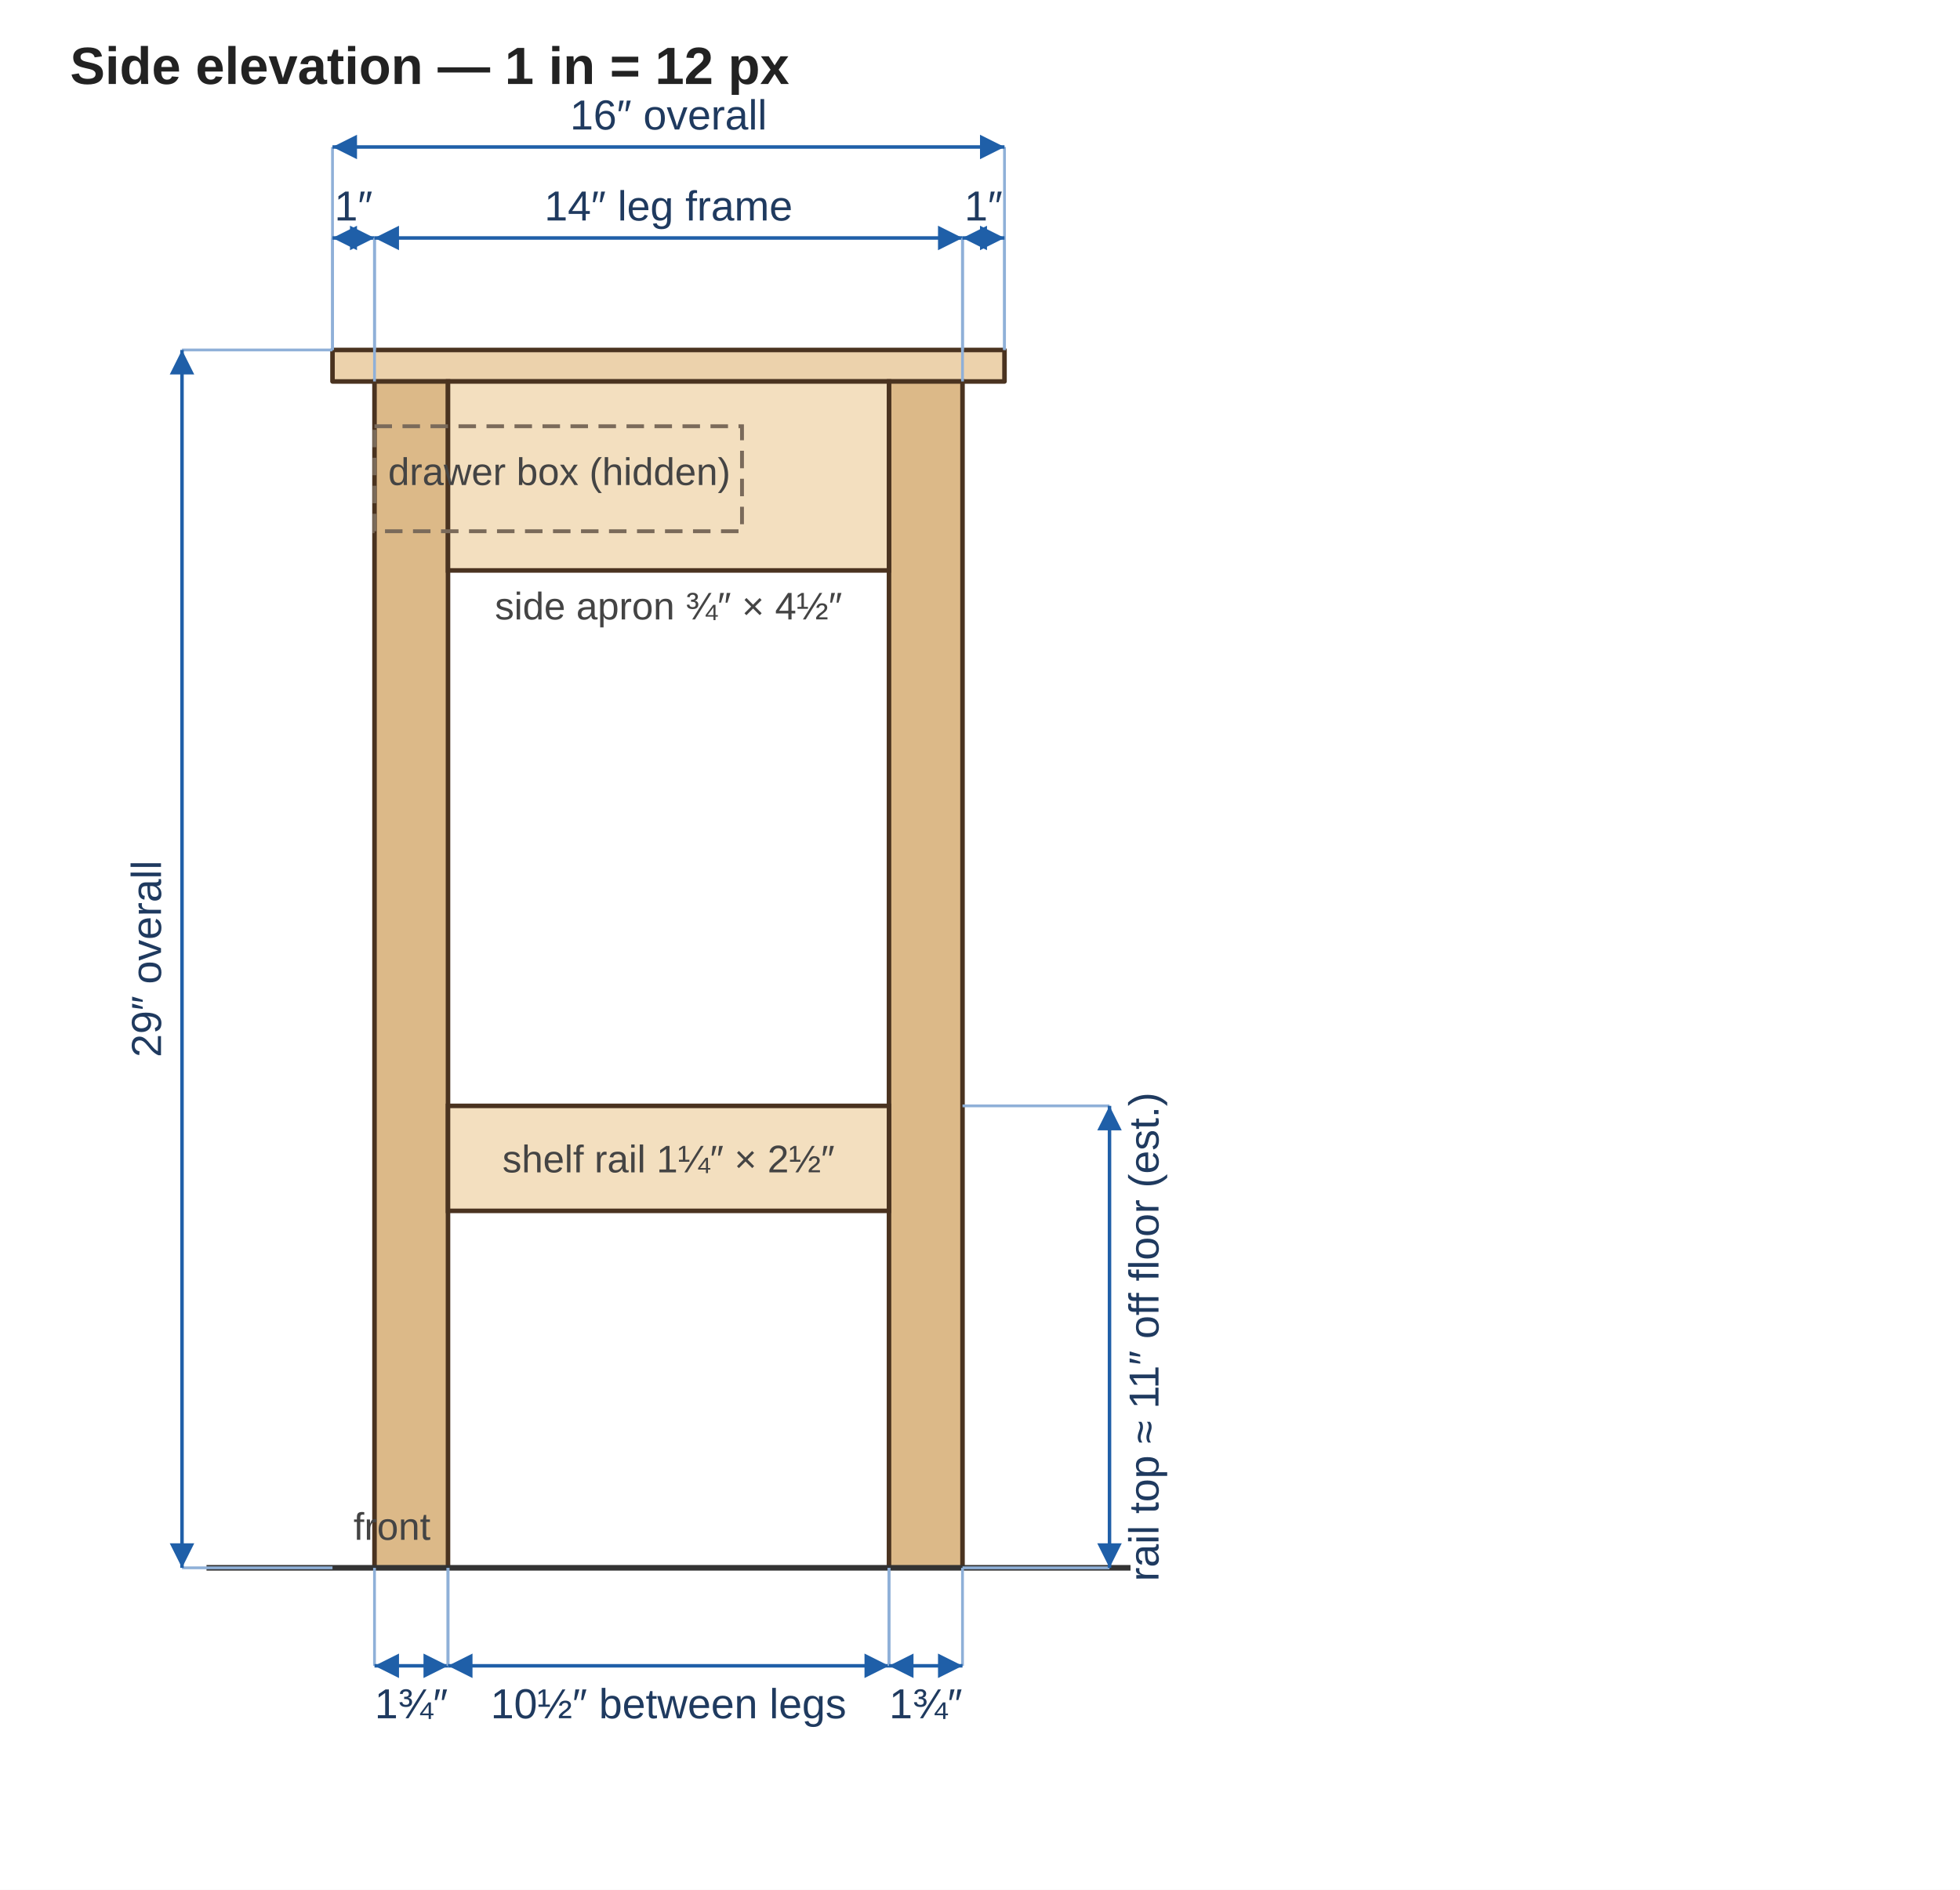
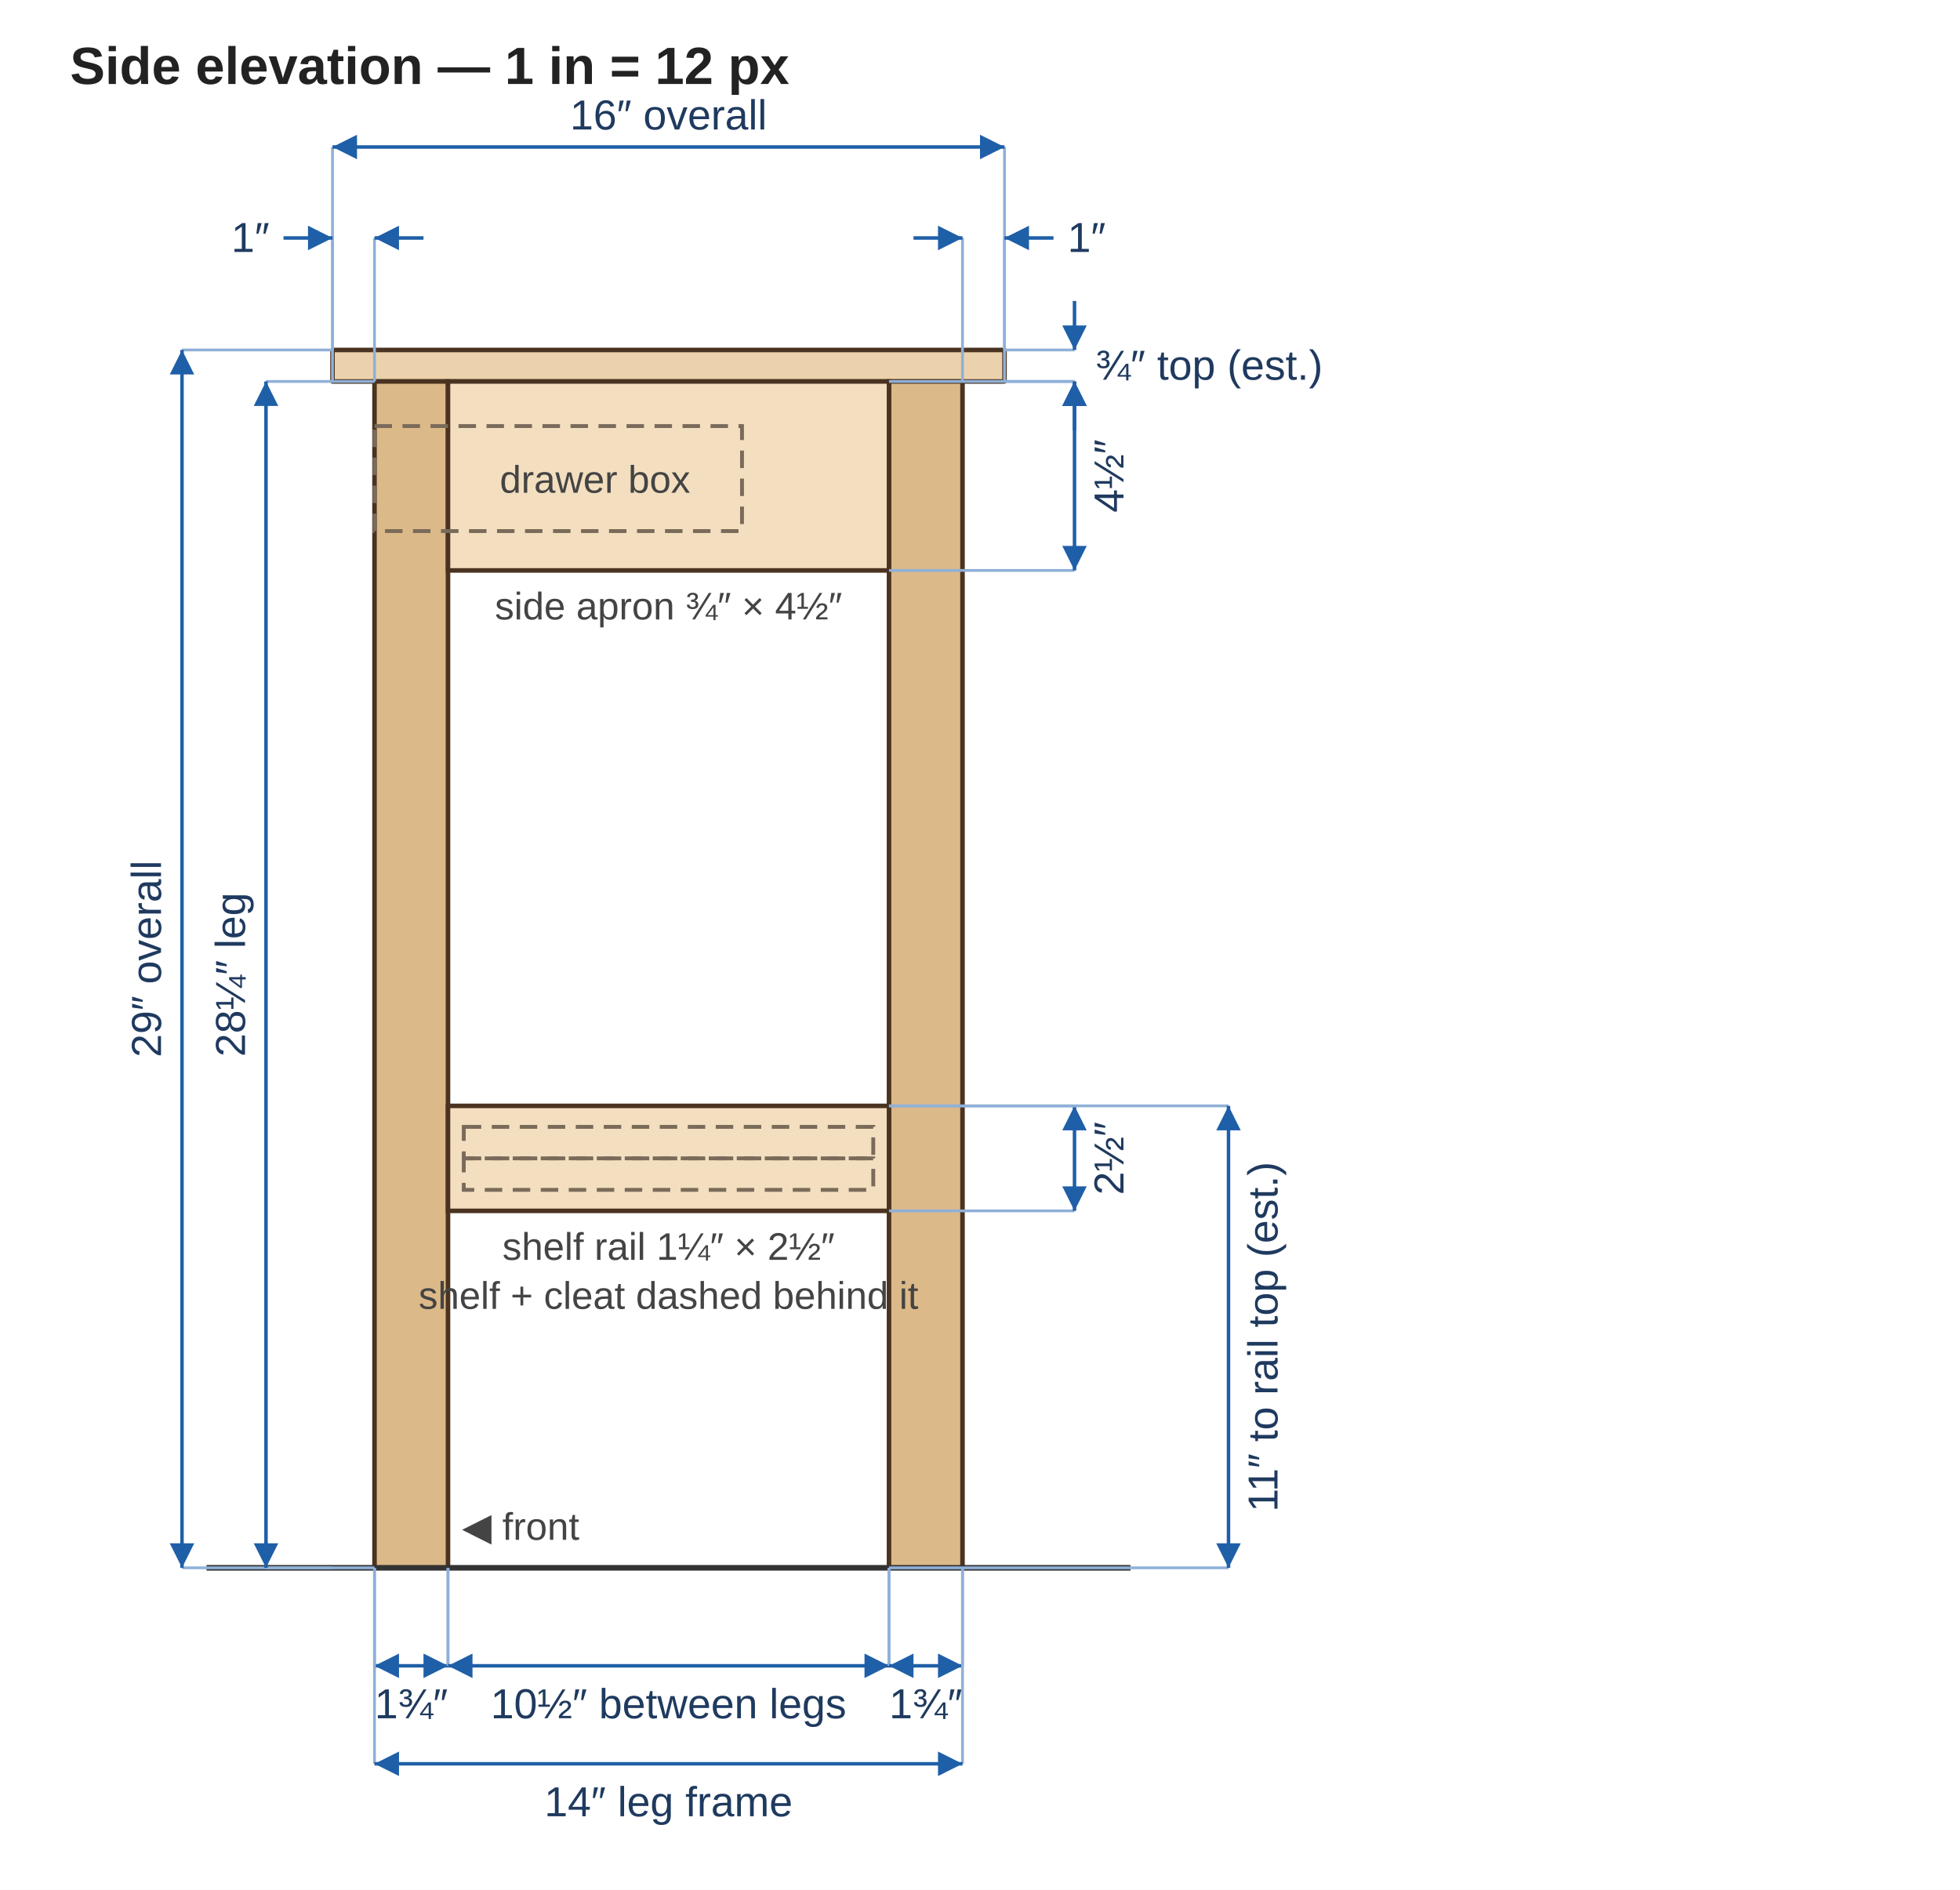
<svg xmlns="http://www.w3.org/2000/svg" viewBox="0 0 560 540" width="560" height="540" role="img" aria-label="Modern Craftsman console, side elevation">
  <style>
  .bg{fill:#fff}
  .wood{fill:#ecd2ac;stroke:#4a3320;stroke-width:1.3;stroke-linejoin:round}
  .leg{fill:#dcb988;stroke:#4a3320;stroke-width:1.3}
  .face{fill:#f3dfbf;stroke:#4a3320;stroke-width:1.3}
  .pull{fill:#5a3b26;stroke:#2b1a0f;stroke-width:1}
  .shelf{fill:#e6c79c;stroke:#4a3320;stroke-width:1.3}
  .hid{fill:none;stroke:#7a6a5a;stroke-width:1.1;stroke-dasharray:5 3}
  .spacer{fill:#cfc3b4;stroke:#6b5b4b;stroke-width:1}
  .floor{stroke:#333;stroke-width:1.6}
  .dim{stroke:#1f5fa8;stroke-width:1;fill:none}
  .ext{stroke:#8fb0d8;stroke-width:.8}
  .t{font:12px 'Helvetica Neue',Arial,sans-serif;fill:#1f3a5f}
  .n{font:11px 'Helvetica Neue',Arial,sans-serif;fill:#444}
  .h{font:600 15px 'Helvetica Neue',Arial,sans-serif;fill:#222}
</style>
  <defs>
    <marker id="a" viewBox="0 0 8 8" refX="8" refY="4" markerWidth="7" markerHeight="7" orient="auto-start-reverse">
      <path d="M0,0 L8,4 L0,8 z" fill="#1f5fa8" />
    </marker>
  </defs>
  <rect class="bg" width="560" height="540" />
  <text class="h" x="20.0" y="24.0" text-anchor="start">Side elevation — 1 in = 12 px</text>
  <rect class="wood" x="95.00" y="100.00" width="192.00" height="9.00" />
  <rect class="leg" x="107.00" y="109.00" width="21.00" height="339.00" />
  <rect class="leg" x="254.00" y="109.00" width="21.00" height="339.00" />
  <rect class="face" x="128.00" y="109.00" width="126.00" height="54.00" />
  <rect class="face" x="128.00" y="316.00" width="126.00" height="30.00" />
-   <rect class="hid" x="107.0" y="121.8" width="105.0" height="30.0" />
-   <text class="n" x="159.8" y="138.6" text-anchor="middle">drawer box (hidden)</text>
+   <rect class="hid" x="132.50" y="322.00" width="117.00" height="9.00" />
+   <rect class="hid" x="132.50" y="331.00" width="117.00" height="9.00" />
+   <rect class="hid" x="107.00" y="121.75" width="105.00" height="30.00" />
+   <text class="n" x="170.0" y="140.8" text-anchor="middle">drawer box</text>
  <text class="n" x="191.0" y="177.0" text-anchor="middle">side apron ¾″ × 4½″</text>
-   <text class="n" x="191.0" y="335.0" text-anchor="middle">shelf rail 1¼″ × 2½″</text>
+   <text class="n" x="191.0" y="360.0" text-anchor="middle">shelf rail 1¼″ × 2½″</text>
+   <text class="n" x="191.0" y="374.0" text-anchor="middle">shelf + cleat dashed behind it</text>
  <line class="floor" x1="59.0" y1="448.0" x2="323.0" y2="448.0" />
-   <text class="n" x="101.0" y="440.0" text-anchor="start">front</text>
+   <text class="n" x="132.0" y="440.0" text-anchor="start">◀ front</text>
  <line class="ext" x1="95.0" y1="42.0" x2="95.0" y2="100.0" />
  <line class="ext" x1="287.0" y1="42.0" x2="287.0" y2="100.0" />
  <line class="dim" x1="95.0" y1="42.0" x2="287.0" y2="42.0" marker-start="url(#a)" marker-end="url(#a)" />
  <text class="t" x="191.0" y="37.0" text-anchor="middle">16″ overall</text>
-   <line class="ext" x1="95.0" y1="68.0" x2="95.0" y2="100.0" />
-   <line class="ext" x1="107.0" y1="68.0" x2="107.0" y2="100.0" />
-   <line class="dim" x1="95.0" y1="68.0" x2="107.0" y2="68.0" marker-start="url(#a)" marker-end="url(#a)" />
-   <text class="t" x="101.0" y="63.0" text-anchor="middle">1″</text>
+   <line class="ext" x1="95.0" y1="68.0" x2="95.0" y2="109.0" />
  <line class="ext" x1="107.0" y1="68.0" x2="107.0" y2="109.0" />
+   <line class="dim" x1="81.0" y1="68.0" x2="95.0" y2="68.0" marker-end="url(#a)" />
+   <line class="dim" x1="121.0" y1="68.0" x2="107.0" y2="68.0" marker-end="url(#a)" />
+   <text class="t" x="77.0" y="72.0" text-anchor="end">1″</text>
  <line class="ext" x1="275.0" y1="68.0" x2="275.0" y2="109.0" />
-   <line class="dim" x1="107.0" y1="68.0" x2="275.0" y2="68.0" marker-start="url(#a)" marker-end="url(#a)" />
-   <text class="t" x="191.0" y="63.0" text-anchor="middle">14″ leg frame</text>
-   <line class="ext" x1="275.0" y1="68.0" x2="275.0" y2="100.0" />
-   <line class="ext" x1="287.0" y1="68.0" x2="287.0" y2="100.0" />
-   <line class="dim" x1="275.0" y1="68.0" x2="287.0" y2="68.0" marker-start="url(#a)" marker-end="url(#a)" />
-   <text class="t" x="281.0" y="63.0" text-anchor="middle">1″</text>
+   <line class="ext" x1="287.0" y1="68.0" x2="287.0" y2="109.0" />
+   <line class="dim" x1="261.0" y1="68.0" x2="275.0" y2="68.0" marker-end="url(#a)" />
+   <line class="dim" x1="301.0" y1="68.0" x2="287.0" y2="68.0" marker-end="url(#a)" />
+   <text class="t" x="305.0" y="72.0" text-anchor="start">1″</text>
  <line class="ext" x1="52.0" y1="100.0" x2="95.0" y2="100.0" />
  <line class="ext" x1="52.0" y1="448.0" x2="95.0" y2="448.0" />
  <line class="dim" x1="52.0" y1="100.0" x2="52.0" y2="448.0" marker-start="url(#a)" marker-end="url(#a)" />
  <text class="t" transform="translate(46.0,274.0) rotate(-90)" text-anchor="middle">29″ overall</text>
-   <line class="ext" x1="317.0" y1="316.0" x2="275.0" y2="316.0" />
-   <line class="ext" x1="317.0" y1="448.0" x2="275.0" y2="448.0" />
-   <line class="dim" x1="317.0" y1="316.0" x2="317.0" y2="448.0" marker-start="url(#a)" marker-end="url(#a)" />
-   <text class="t" transform="translate(331.0,382.0) rotate(-90)" text-anchor="middle">rail top ≈ 11″ off floor (est.)</text>
+   <line class="ext" x1="76.0" y1="109.0" x2="107.0" y2="109.0" />
+   <line class="ext" x1="76.0" y1="448.0" x2="107.0" y2="448.0" />
+   <line class="dim" x1="76.0" y1="109.0" x2="76.0" y2="448.0" marker-start="url(#a)" marker-end="url(#a)" />
+   <text class="t" transform="translate(70.0,278.5) rotate(-90)" text-anchor="middle">28¼″ leg</text>
+   <line class="ext" x1="307.0" y1="100.0" x2="287.0" y2="100.0" />
+   <line class="ext" x1="307.0" y1="109.0" x2="287.0" y2="109.0" />
+   <line class="dim" x1="307.0" y1="86.0" x2="307.0" y2="100.0" marker-end="url(#a)" />
+   <line class="dim" x1="307.0" y1="123.0" x2="307.0" y2="109.0" marker-end="url(#a)" />
+   <text class="t" x="313.0" y="108.5" text-anchor="start">¾″ top (est.)</text>
+   <line class="ext" x1="307.0" y1="109.0" x2="254.0" y2="109.0" />
+   <line class="ext" x1="307.0" y1="163.0" x2="254.0" y2="163.0" />
+   <line class="dim" x1="307.0" y1="109.0" x2="307.0" y2="163.0" marker-start="url(#a)" marker-end="url(#a)" />
+   <text class="t" transform="translate(321.0,136.0) rotate(-90)" text-anchor="middle">4½″</text>
+   <line class="ext" x1="307.0" y1="316.0" x2="254.0" y2="316.0" />
+   <line class="ext" x1="307.0" y1="346.0" x2="254.0" y2="346.0" />
+   <line class="dim" x1="307.0" y1="316.0" x2="307.0" y2="346.0" marker-start="url(#a)" marker-end="url(#a)" />
+   <text class="t" transform="translate(321.0,331.0) rotate(-90)" text-anchor="middle">2½″</text>
+   <line class="ext" x1="351.0" y1="316.0" x2="254.0" y2="316.0" />
+   <line class="ext" x1="351.0" y1="448.0" x2="254.0" y2="448.0" />
+   <line class="dim" x1="351.0" y1="316.0" x2="351.0" y2="448.0" marker-start="url(#a)" marker-end="url(#a)" />
+   <text class="t" transform="translate(365.0,382.0) rotate(-90)" text-anchor="middle">11″ to rail top (est.)</text>
  <line class="ext" x1="107.0" y1="476.0" x2="107.0" y2="448.0" />
  <line class="ext" x1="128.0" y1="476.0" x2="128.0" y2="448.0" />
  <line class="dim" x1="107.0" y1="476.0" x2="128.0" y2="476.0" marker-start="url(#a)" marker-end="url(#a)" />
  <text class="t" x="117.5" y="491.0" text-anchor="middle">1¾″</text>
  <line class="ext" x1="128.0" y1="476.0" x2="128.0" y2="448.0" />
  <line class="ext" x1="254.0" y1="476.0" x2="254.0" y2="448.0" />
  <line class="dim" x1="128.0" y1="476.0" x2="254.0" y2="476.0" marker-start="url(#a)" marker-end="url(#a)" />
  <text class="t" x="191.0" y="491.0" text-anchor="middle">10½″ between legs</text>
  <line class="ext" x1="254.0" y1="476.0" x2="254.0" y2="448.0" />
  <line class="ext" x1="275.0" y1="476.0" x2="275.0" y2="448.0" />
  <line class="dim" x1="254.0" y1="476.0" x2="275.0" y2="476.0" marker-start="url(#a)" marker-end="url(#a)" />
  <text class="t" x="264.5" y="491.0" text-anchor="middle">1¾″</text>
+   <line class="ext" x1="107.0" y1="504.0" x2="107.0" y2="448.0" />
+   <line class="ext" x1="275.0" y1="504.0" x2="275.0" y2="448.0" />
+   <line class="dim" x1="107.0" y1="504.0" x2="275.0" y2="504.0" marker-start="url(#a)" marker-end="url(#a)" />
+   <text class="t" x="191.0" y="519.0" text-anchor="middle">14″ leg frame</text>
</svg>
